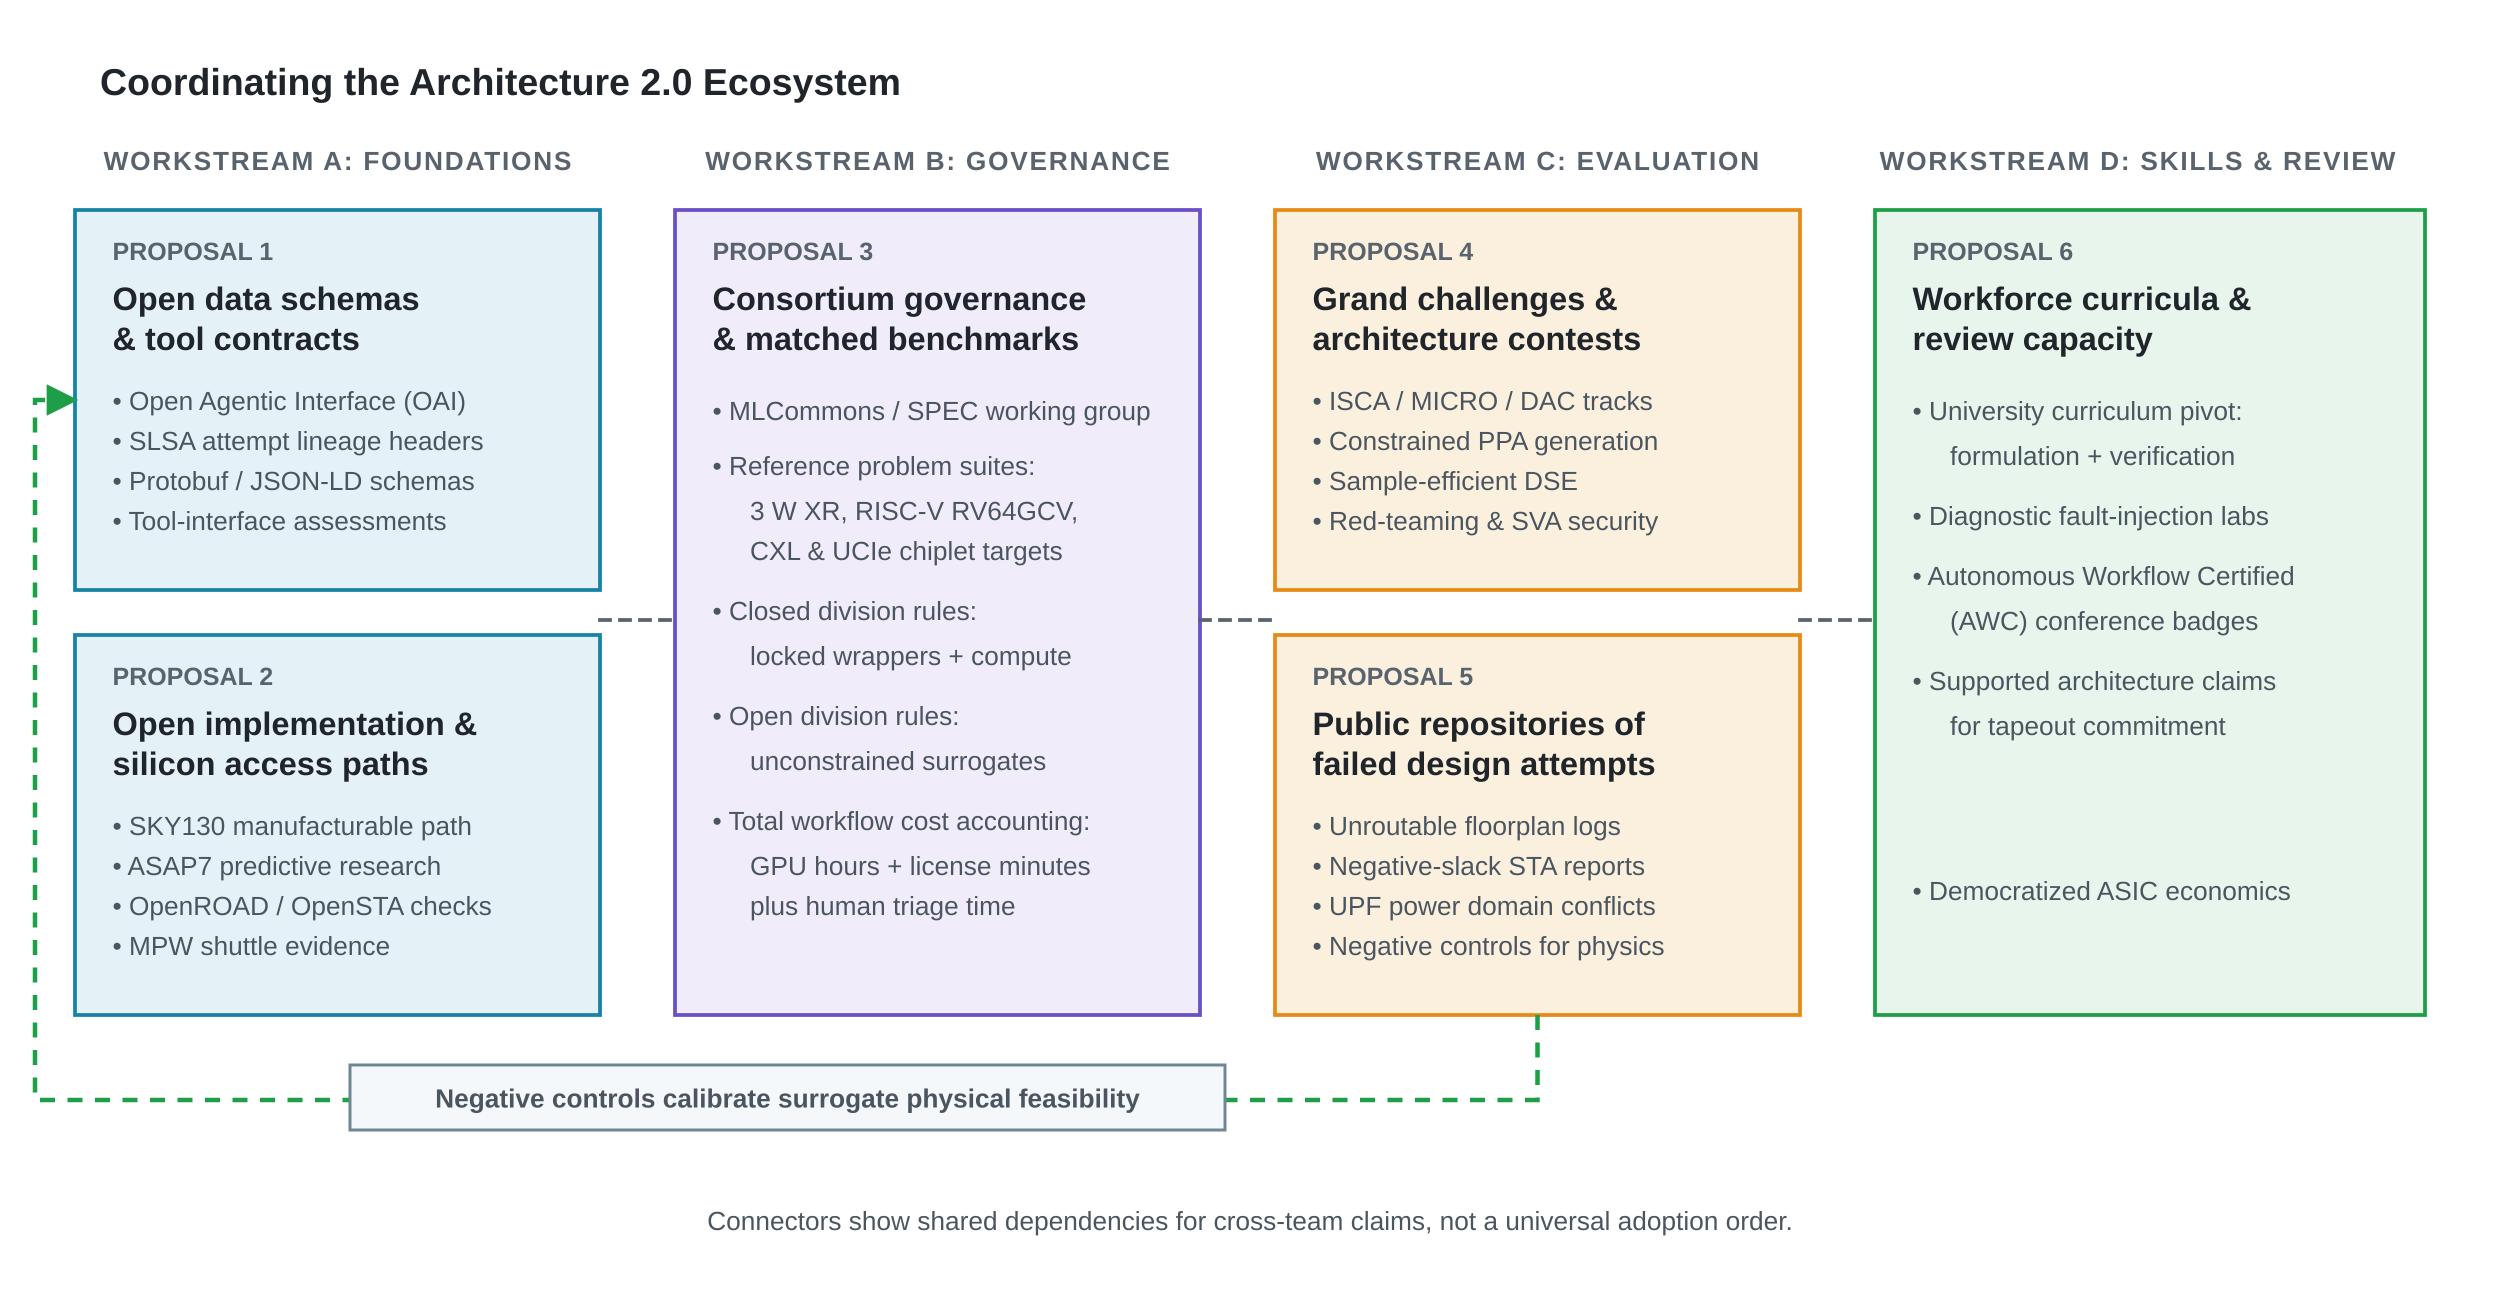
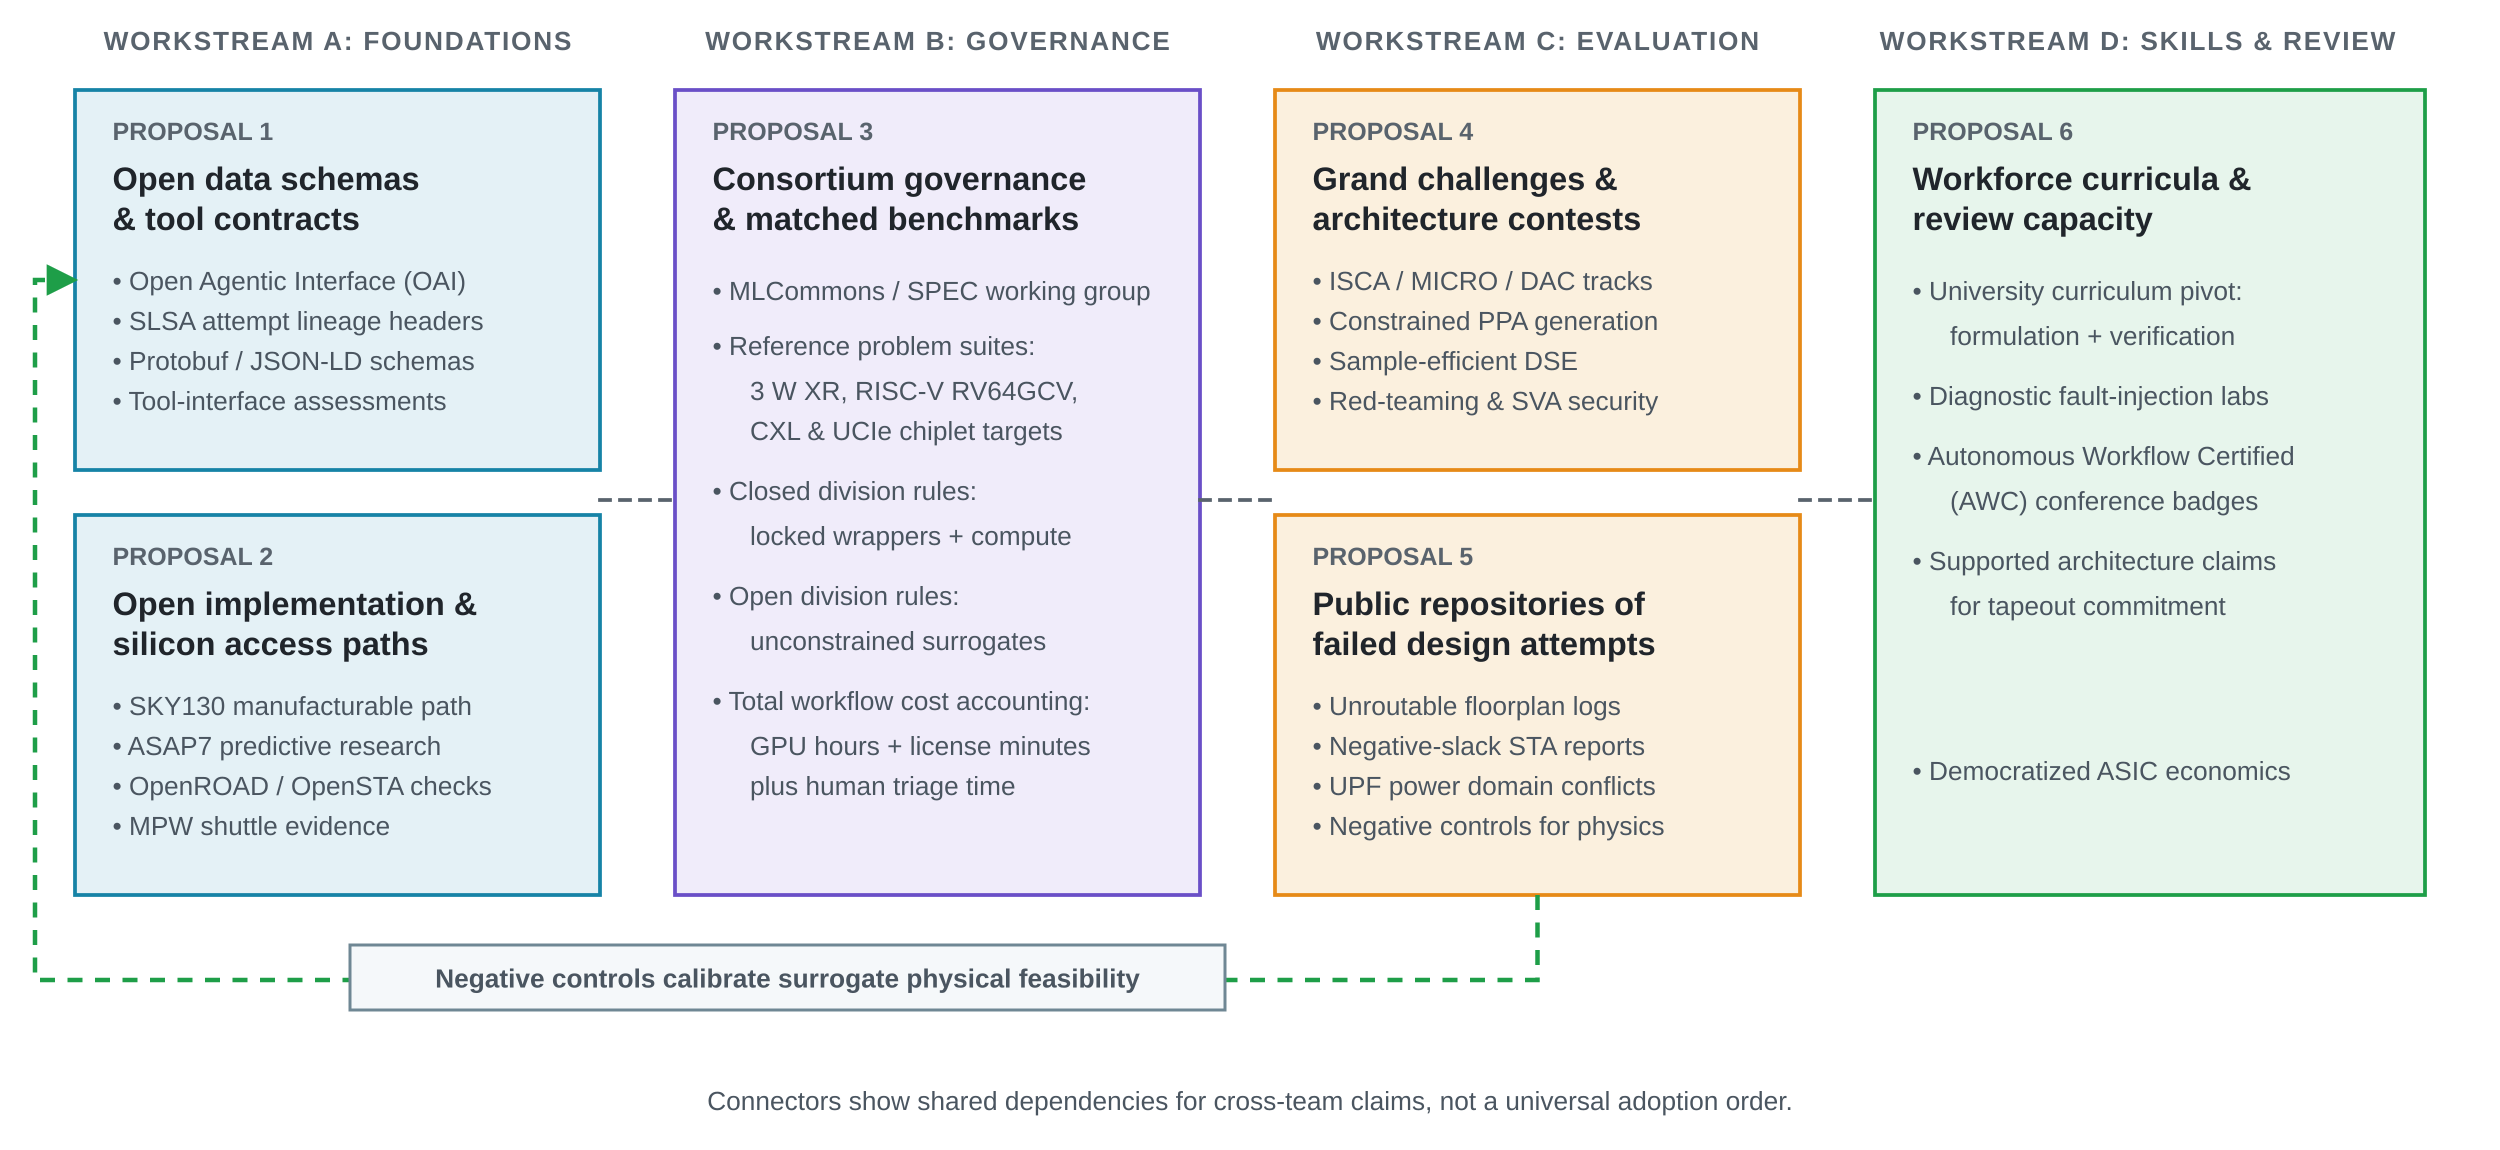
- <svg xmlns="http://www.w3.org/2000/svg" viewBox="0 0 1000 520" role="img" aria-labelledby="roadmap-title roadmap-desc">
+ <svg xmlns="http://www.w3.org/2000/svg" viewBox="0 48 1000 460" role="img" aria-labelledby="roadmap-title roadmap-desc">
  <defs>
    <marker id="arrow-gray" viewBox="0 0 10 10" refX="9" refY="5" markerWidth="7" markerHeight="7" orient="auto">
      <path d="M 0 0 L 10 5 L 0 10 z" fill="#59636D" />
    </marker>
    <marker id="arrow-green" viewBox="0 0 10 10" refX="9" refY="5" markerWidth="7" markerHeight="7" orient="auto">
      <path d="M 0 0 L 10 5 L 0 10 z" fill="#1E9E48" />
    </marker>
    <style>
      .font { font-family: Arial, Helvetica, sans-serif; }
      .eyebrow { font-size: 10.5px; font-weight: 700; fill: #59636D; letter-spacing: 0.7px; }
      .head { font-size: 15px; font-weight: 700; fill: #20252B; }
      .title { font-size: 13px; font-weight: 700; fill: #20252B; }
      .sub { font-size: 10.5px; fill: #4A5560; }
      .tag { font-size: 10px; font-weight: 700; fill: #59636D; }
      .source { fill: #E4F1F6; stroke: #1683A6; stroke-width: 1.5; }
      .learned { fill: #F0ECFA; stroke: #6A4FC7; stroke-width: 1.5; }
      .representation { fill: #FBF0DE; stroke: #E68A17; stroke-width: 1.5; }
      .checked { fill: #E7F5EC; stroke: #1E9E48; stroke-width: 1.5; }
      .decision { fill: #FBEDF4; stroke: #D24D96; stroke-width: 1.5; }
      .panel { fill: #F8FAFC; stroke: #9AA8B5; stroke-width: 1.4; }
      .linkbar { fill: #F5F8FA; stroke: #6F8794; stroke-width: 1.2; }
      .connector { fill: none; stroke: #59636D; stroke-width: 1.5; stroke-dasharray: 4 4; stroke-linecap: square; stroke-linejoin: miter; }
      .return { fill: none; stroke: #1E9E48; stroke-width: 1.8; stroke-dasharray: 6 5; }
    </style>
  </defs>
  <rect width="1000" height="520" fill="#FFFFFF" />
  <g class="font">
-     <text class="head" x="40" y="38">Coordinating the Architecture 2.0 Ecosystem</text>
    <text class="eyebrow" x="135" y="68" text-anchor="middle">WORKSTREAM A: FOUNDATIONS</text>
    <rect class="source" x="30" y="84" width="210" height="152" />
    <text class="tag" x="45" y="104">PROPOSAL 1</text>
    <text class="title" x="45" y="124">Open data schemas</text>
    <text class="title" x="45" y="140">&amp; tool contracts</text>
    <text class="sub" x="45" y="164">• Open Agentic Interface (OAI)</text>
    <text class="sub" x="45" y="180">• SLSA attempt lineage headers</text>
    <text class="sub" x="45" y="196">• Protobuf / JSON-LD schemas</text>
    <text class="sub" x="45" y="212">• Tool-interface assessments</text>
    <rect class="source" x="30" y="254" width="210" height="152" />
    <text class="tag" x="45" y="274">PROPOSAL 2</text>
    <text class="title" x="45" y="294">Open implementation &amp;</text>
    <text class="title" x="45" y="310">silicon access paths</text>
    <text class="sub" x="45" y="334">• SKY130 manufacturable path</text>
    <text class="sub" x="45" y="350">• ASAP7 predictive research</text>
    <text class="sub" x="45" y="366">• OpenROAD / OpenSTA checks</text>
    <text class="sub" x="45" y="382">• MPW shuttle evidence</text>
    <path class="connector" d="M 240 248 L 270 248" />
    <text class="eyebrow" x="375" y="68" text-anchor="middle">WORKSTREAM B: GOVERNANCE</text>
    <rect class="learned" x="270" y="84" width="210" height="322" />
    <text class="tag" x="285" y="104">PROPOSAL 3</text>
    <text class="title" x="285" y="124">Consortium governance</text>
    <text class="title" x="285" y="140">&amp; matched benchmarks</text>
    <text class="sub" x="285" y="168">• MLCommons / SPEC working group</text>
    <text class="sub" x="285" y="190">• Reference problem suites:</text>
    <text class="sub" x="300" y="208">3 W XR, RISC-V RV64GCV,</text>
    <text class="sub" x="300" y="224">CXL &amp; UCIe chiplet targets</text>
    <text class="sub" x="285" y="248">• Closed division rules:</text>
    <text class="sub" x="300" y="266">locked wrappers + compute</text>
    <text class="sub" x="285" y="290">• Open division rules:</text>
    <text class="sub" x="300" y="308">unconstrained surrogates</text>
    <text class="sub" x="285" y="332">• Total workflow cost accounting:</text>
    <text class="sub" x="300" y="350">GPU hours + license minutes</text>
    <text class="sub" x="300" y="366">plus human triage time</text>
    <path class="connector" d="M 480 248 L 510 248" />
    <text class="eyebrow" x="615" y="68" text-anchor="middle">WORKSTREAM C: EVALUATION</text>
    <rect class="representation" x="510" y="84" width="210" height="152" />
    <text class="tag" x="525" y="104">PROPOSAL 4</text>
    <text class="title" x="525" y="124">Grand challenges &amp;</text>
    <text class="title" x="525" y="140">architecture contests</text>
    <text class="sub" x="525" y="164">• ISCA / MICRO / DAC tracks</text>
    <text class="sub" x="525" y="180">• Constrained PPA generation</text>
    <text class="sub" x="525" y="196">• Sample-efficient DSE</text>
    <text class="sub" x="525" y="212">• Red-teaming &amp; SVA security</text>
    <rect class="representation" x="510" y="254" width="210" height="152" />
    <text class="tag" x="525" y="274">PROPOSAL 5</text>
    <text class="title" x="525" y="294">Public repositories of</text>
    <text class="title" x="525" y="310">failed design attempts</text>
    <text class="sub" x="525" y="334">• Unroutable floorplan logs</text>
    <text class="sub" x="525" y="350">• Negative-slack STA reports</text>
    <text class="sub" x="525" y="366">• UPF power domain conflicts</text>
    <text class="sub" x="525" y="382">• Negative controls for physics</text>
    <path class="connector" d="M 720 248 L 750 248" />
    <text class="eyebrow" x="855" y="68" text-anchor="middle">WORKSTREAM D: SKILLS &amp; REVIEW</text>
    <rect class="checked" x="750" y="84" width="220" height="322" />
    <text class="tag" x="765" y="104">PROPOSAL 6</text>
    <text class="title" x="765" y="124">Workforce curricula &amp;</text>
    <text class="title" x="765" y="140">review capacity</text>
    <text class="sub" x="765" y="168">• University curriculum pivot:</text>
    <text class="sub" x="780" y="186">formulation + verification</text>
    <text class="sub" x="765" y="210">• Diagnostic fault-injection labs</text>
    <text class="sub" x="765" y="234">• Autonomous Workflow Certified</text>
    <text class="sub" x="780" y="252">(AWC) conference badges</text>
    <text class="sub" x="765" y="276">• Supported architecture claims</text>
    <text class="sub" x="780" y="294">for tapeout commitment</text>
    <text class="sub" x="765" y="360">• Democratized ASIC economics</text>
    <path class="return" d="M 615 406 V 440 H 14 V 160 H 30" marker-end="url(#arrow-green)" />
    <rect class="linkbar" x="140" y="426" width="350" height="26" />
    <text class="sub" x="315" y="443" text-anchor="middle" font-weight="700" fill="#157A38">Negative controls calibrate surrogate physical feasibility</text>
    <text class="sub" x="500" y="492" text-anchor="middle">Connectors show shared dependencies for cross-team claims, not a universal adoption order.</text>
  </g>
</svg>
